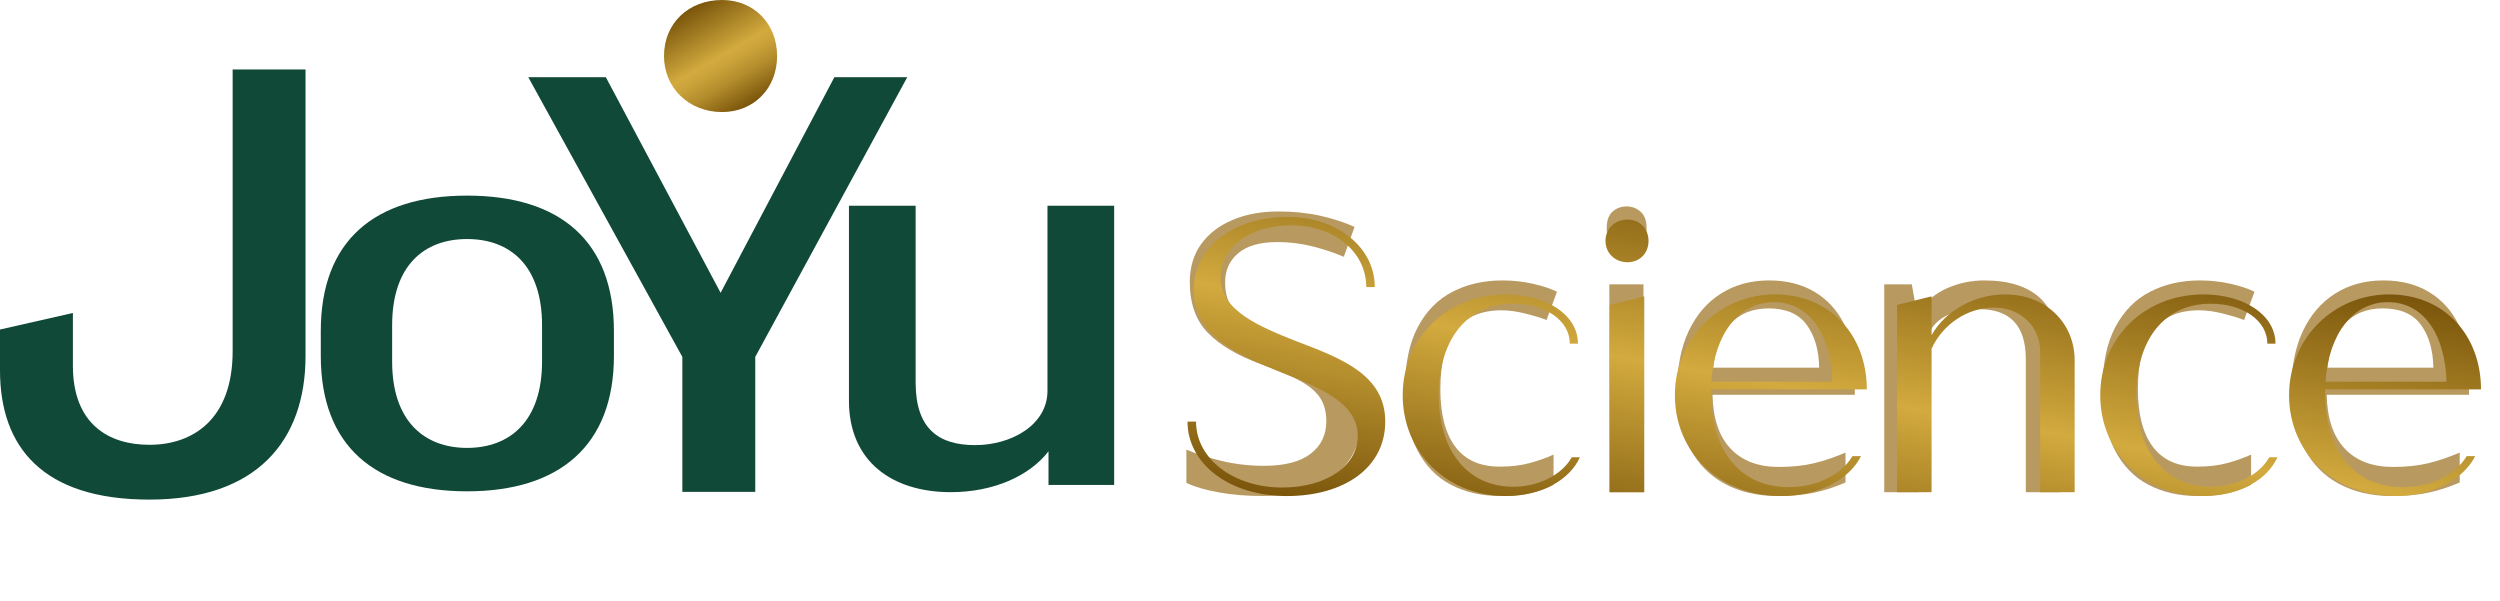
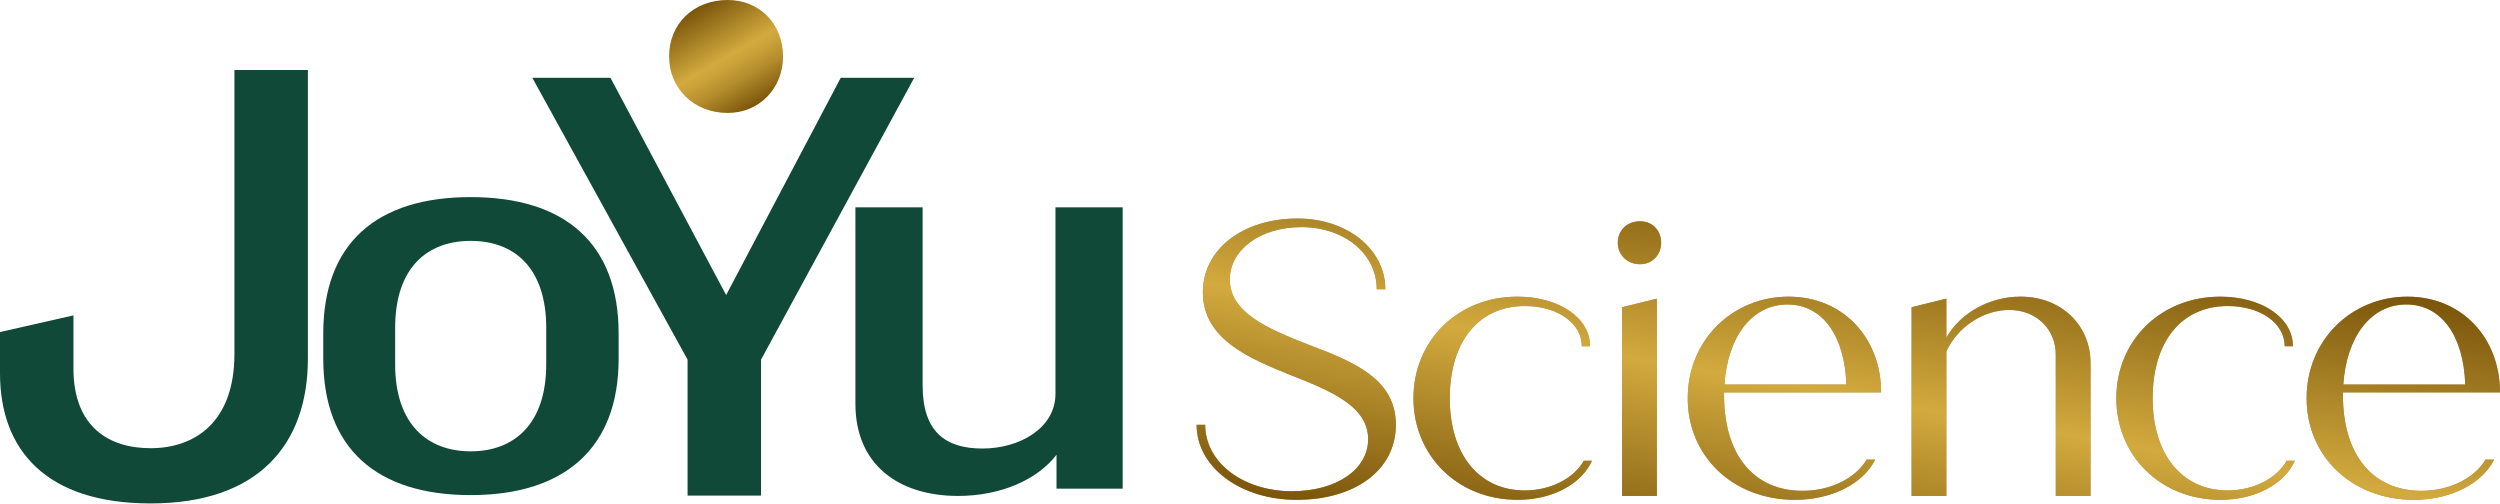
- <svg xmlns="http://www.w3.org/2000/svg" id="Calque_2" data-name="Calque 2" viewBox="0 0 386.86 92.96">
+ <svg xmlns="http://www.w3.org/2000/svg" id="Calque_2" data-name="Calque 2" viewBox="0 0 383.918 77.311">
  <defs>
    <style>
      .cls-1 {
        fill: url(#Dégradé_sans_nom_293);
      }

      .cls-2 {
-         letter-spacing: -.07em;
+         fill: #b89a61;
      }

      .cls-3 {
-         letter-spacing: -.06em;
+         fill: #104938;
      }

      .cls-4 {
-         fill: #b89a61;
-         font-family: QuicheSans-Regular, 'Quiche Sans';
-         font-size: 60px;
-       }
- 
-       .cls-5 {
-         letter-spacing: -.06em;
-       }
- 
-       .cls-6 {
-         letter-spacing: -.06em;
-       }
- 
-       .cls-7 {
-         fill: #104938;
-       }
- 
-       .cls-8 {
-         letter-spacing: -.05em;
-       }
- 
-       .cls-9 {
        fill: url(#Dégradé_sans_nom_232);
      }
    </style>
-     <linearGradient id="Dégradé_sans_nom_293" data-name="Dégradé sans nom 293" x1="115.94" y1="16.28" x2="107.16" y2="1.08" gradientUnits="userSpaceOnUse">
+     <linearGradient id="Dégradé_sans_nom_293" data-name="Dégradé sans nom 293" x1="115.939" y1="16.284" x2="107.163" y2="1.084" gradientUnits="userSpaceOnUse">
      <stop offset="0" stop-color="#7a550b" />
-       <stop offset=".09" stop-color="#8e6816" />
-       <stop offset=".26" stop-color="#b38c2c" />
-       <stop offset=".4" stop-color="#c9a139" />
-       <stop offset=".5" stop-color="#d2aa3e" />
+       <stop offset=".085" stop-color="#8e6816" />
+       <stop offset=".262" stop-color="#b38c2c" />
+       <stop offset=".405" stop-color="#c9a139" />
+       <stop offset=".496" stop-color="#d2aa3e" />
      <stop offset="1" stop-color="#7a550b" />
    </linearGradient>
-     <linearGradient id="Dégradé_sans_nom_232" data-name="Dégradé sans nom 232" x1="288.5" y1="30.99" x2="277.93" y2="90.98" gradientUnits="userSpaceOnUse">
+     <linearGradient id="Dégradé_sans_nom_232" data-name="Dégradé sans nom 232" x1="288.504" y1="30.995" x2="277.927" y2="90.984" gradientUnits="userSpaceOnUse">
      <stop offset="0" stop-color="#7a550b" />
-       <stop offset=".5" stop-color="#d2aa3e" />
+       <stop offset=".496" stop-color="#d2aa3e" />
      <stop offset="1" stop-color="#7a550b" />
    </linearGradient>
  </defs>
  <g id="Logo1_initiales">
-     <g id="Horizon_princi">
-       <path class="cls-7" d="M0,50.99l11.28-2.56v8.16c0,8.96,5.44,12.24,11.84,12.24,6.72,0,12.88-3.92,12.88-14.48V10.75h11.28v44.32c0,13.2-7.6,22.24-24.16,22.24S0,69.15,0,57.31v-6.32Z" />
-       <path class="cls-7" d="M72.28,76.03c-14.32,0-22.64-7.04-22.64-20.96v-3.84c0-13.92,8.24-20.96,22.64-20.96s22.72,7.04,22.72,20.96v3.84c0,13.84-8.4,20.96-22.72,20.96ZM72.28,36.99c-6.64,0-11.6,4.08-11.6,13.36v5.6c0,9.2,4.96,13.36,11.6,13.36s11.6-4.16,11.6-13.36v-5.6c0-9.28-4.96-13.36-11.6-13.36Z" />
-       <path class="cls-7" d="M93.75,11.95l17.76,33.36,17.6-33.36h11.28l-23.52,43.28v20.88h-11.28v-20.88l-23.84-43.28h12Z" />
-       <path class="cls-7" d="M172.41,75.04h-10.16v-5.2c-2.96,3.84-8.56,6.32-15.12,6.32-9.04,0-15.76-4.72-15.76-14.16v-30.16h10.32v27.36c0,7.2,3.6,9.68,9.2,9.68s11.2-3.12,11.2-8.4v-28.64h10.32v43.2Z" />
-       <path class="cls-1" d="M102.75,8.67c0-5.05,3.78-8.67,8.99-8.67,4.89,0,8.51,3.63,8.51,8.67s-3.63,8.67-8.51,8.67c-5.2,0-8.99-3.79-8.99-8.67Z" />
+     <g>
+       <path class="cls-3" d="M0,50.99l11.28-2.56v8.16c0,8.96,5.44,12.24,11.84,12.24,6.72,0,12.88-3.92,12.88-14.48V10.749h11.28v44.32c0,13.2-7.6,22.241-24.16,22.241C7.12,77.311,0,69.151,0,57.31v-6.32Z" />
+       <path class="cls-3" d="M72.282,76.031c-14.32,0-22.64-7.04-22.64-20.961v-3.84c0-13.92,8.24-20.961,22.64-20.961s22.721,7.041,22.721,20.961v3.84c0,13.841-8.4,20.961-22.721,20.961ZM72.282,36.99c-6.64,0-11.6,4.08-11.6,13.36v5.6c0,9.2,4.96,13.36,11.6,13.36s11.601-4.16,11.601-13.36v-5.6c0-9.28-4.96-13.36-11.601-13.36Z" />
+       <path class="cls-3" d="M93.749,11.95l17.761,33.36,17.6-33.36h11.28l-23.521,43.28v20.881h-11.28v-20.881l-23.84-43.28h12Z" />
+       <path class="cls-3" d="M172.405,75.04h-10.16v-5.2c-2.96,3.84-8.56,6.32-15.12,6.32-9.041,0-15.761-4.72-15.761-14.16v-30.161h10.32v27.36c0,7.2,3.6,9.681,9.2,9.681,5.68,0,11.2-3.12,11.2-8.4v-28.641h10.32v43.201Z" />
+       <path class="cls-1" d="M102.748,8.674c0-5.045,3.784-8.674,8.987-8.674,4.887,0,8.513,3.629,8.513,8.674,0,4.886-3.626,8.671-8.513,8.671-5.203,0-8.987-3.785-8.987-8.671Z" />
      <g>
-         <text class="cls-4" transform="translate(180.52 76.16)">
-           <tspan class="cls-8" x="0" y="0">S</tspan>
-           <tspan class="cls-3" x="33.6" y="0">c</tspan>
-           <tspan class="cls-6" x="63.42" y="0">i</tspan>
-           <tspan class="cls-5" x="75.72" y="0">en</tspan>
-           <tspan class="cls-2" x="141.54" y="0">c</tspan>
-           <tspan class="cls-6" x="170.76" y="0">e</tspan>
-         </text>
        <g>
-           <path class="cls-9" d="M183.76,65.24h1.32c0,5.82,5.88,10.2,13.32,10.2,6.84,0,11.7-3.36,11.7-7.98,0-5.04-5.58-7.38-12-9.9-6.06-2.46-13.38-5.4-13.38-12.66,0-6.66,6.18-11.34,14.52-11.34,7.62,0,13.5,4.68,13.5,10.86h-1.32c0-5.46-4.98-9.54-11.58-9.54s-10.98,3.48-10.98,8.04c0,5.16,6,7.62,11.94,9.96,6.96,2.64,13.56,5.22,13.56,12.36s-6.36,11.52-15.24,11.52-15.36-4.98-15.36-11.52Z" />
-           <path class="cls-9" d="M217.06,61.16c0-8.88,6.84-15.6,15.96-15.6,6.3,0,11.16,3.18,11.16,7.62h-1.26c0-3.54-3.72-6.18-8.76-6.18-7.14,0-11.52,5.52-11.52,14.16s4.5,14.16,11.52,14.16c3.9,0,7.5-1.8,9.06-4.56h1.26c-1.56,3.48-5.94,6-11.4,6-9.36,0-16.02-6.9-16.02-15.6Z" />
-           <path class="cls-9" d="M248.44,37.28c0-1.92,1.44-3.3,3.42-3.3,1.86,0,3.24,1.38,3.24,3.3s-1.38,3.3-3.24,3.3c-1.98,0-3.42-1.44-3.42-3.3ZM249.1,47.18l5.34-1.32v30.3h-5.34v-28.98Z" />
-           <path class="cls-9" d="M286.66,70.58h1.32c-1.86,3.72-6.72,6.18-12.3,6.18-9.66,0-16.5-6.78-16.5-15.6s6.9-15.6,15.48-15.6,14.22,6.36,14.22,14.7h-24.12v.42c0,9.24,4.62,14.7,12.06,14.7,4.2,0,8.1-1.86,9.84-4.8ZM264.82,59.06h18.72c-.24-7.5-3.66-12.3-9.06-12.3s-9.18,4.92-9.66,12.3Z" />
-           <path class="cls-9" d="M321.04,55.76v20.4h-5.34v-21.72c0-3.9-3-6.84-7.14-6.84s-7.92,2.58-9.66,6.36v22.2h-5.34v-28.98l5.34-1.32v6c2.1-3.72,6.54-6.3,11.4-6.3,6.24,0,10.74,4.38,10.74,10.2Z" />
-           <path class="cls-9" d="M325,61.16c0-8.88,6.84-15.6,15.96-15.6,6.3,0,11.16,3.18,11.16,7.62h-1.26c0-3.54-3.72-6.18-8.76-6.18-7.14,0-11.52,5.52-11.52,14.16s4.5,14.16,11.52,14.16c3.9,0,7.5-1.8,9.06-4.56h1.26c-1.56,3.48-5.94,6-11.4,6-9.36,0-16.02-6.9-16.02-15.6Z" />
-           <path class="cls-9" d="M381.7,70.58h1.32c-1.86,3.72-6.72,6.18-12.3,6.18-9.66,0-16.5-6.78-16.5-15.6s6.9-15.6,15.48-15.6,14.22,6.36,14.22,14.7h-24.12v.42c0,9.24,4.62,14.7,12.06,14.7,4.2,0,8.1-1.86,9.84-4.8ZM359.86,59.06h18.72c-.24-7.5-3.66-12.3-9.06-12.3s-9.18,4.92-9.66,12.3Z" />
+           <path class="cls-2" d="M183.761,65.237h1.32c0,5.82,5.879,10.2,13.319,10.2,6.84,0,11.699-3.36,11.699-7.979,0-5.04-5.58-7.38-12-9.9-6.06-2.46-13.379-5.399-13.379-12.659,0-6.659,6.18-11.34,14.52-11.34,7.62,0,13.5,4.681,13.5,10.86h-1.32c0-5.46-4.98-9.54-11.58-9.54-6.3,0-10.979,3.479-10.979,8.04,0,5.159,6,7.619,11.939,9.959,6.959,2.641,13.559,5.22,13.559,12.359,0,7.021-6.359,11.52-15.239,11.52-8.58,0-15.359-4.979-15.359-11.52Z" />
+           <path class="cls-2" d="M217.06,61.158c0-8.88,6.84-15.6,15.959-15.6,6.3,0,11.159,3.18,11.159,7.619h-1.26c0-3.539-3.72-6.18-8.76-6.18-7.14,0-11.52,5.521-11.52,14.16s4.5,14.159,11.52,14.159c3.9,0,7.5-1.8,9.06-4.56h1.26c-1.56,3.479-5.94,5.999-11.4,5.999-9.359,0-16.019-6.899-16.019-15.599Z" />
+           <path class="cls-2" d="M248.44,37.278c0-1.92,1.44-3.3,3.42-3.3,1.86,0,3.24,1.38,3.24,3.3,0,1.86-1.38,3.301-3.24,3.301-1.98,0-3.42-1.44-3.42-3.301ZM249.099,47.178l5.34-1.32v30.299h-5.34v-28.979Z" />
+           <path class="cls-2" d="M286.658,70.577h1.32c-1.86,3.72-6.72,6.18-12.3,6.18-9.659,0-16.499-6.779-16.499-15.599,0-8.94,6.899-15.6,15.479-15.6,8.399,0,14.219,6.359,14.219,14.699h-24.119v.42c0,9.239,4.62,14.699,12.06,14.699,4.2,0,8.1-1.859,9.84-4.8ZM264.819,59.057h18.719c-.24-7.499-3.66-12.299-9.06-12.299s-9.18,4.92-9.66,12.299Z" />
+           <path class="cls-2" d="M321.037,55.757v20.399h-5.34v-21.719c0-3.9-3-6.84-7.14-6.84-3.96,0-7.92,2.58-9.66,6.359v22.199h-5.34v-28.979l5.34-1.32v6c2.1-3.72,6.54-6.3,11.399-6.3,6.24,0,10.74,4.38,10.74,10.199Z" />
+           <path class="cls-2" d="M324.999,61.158c0-8.88,6.84-15.6,15.959-15.6,6.3,0,11.159,3.18,11.159,7.619h-1.26c0-3.539-3.72-6.18-8.76-6.18-7.14,0-11.52,5.521-11.52,14.16s4.5,14.159,11.52,14.159c3.9,0,7.5-1.8,9.06-4.56h1.26c-1.56,3.479-5.94,5.999-11.4,5.999-9.359,0-16.019-6.899-16.019-15.599Z" />
+           <path class="cls-2" d="M381.698,70.577h1.32c-1.86,3.72-6.72,6.18-12.3,6.18-9.659,0-16.499-6.779-16.499-15.599,0-8.94,6.899-15.6,15.479-15.6,8.399,0,14.219,6.359,14.219,14.699h-24.119v.42c0,9.239,4.62,14.699,12.06,14.699,4.2,0,8.1-1.859,9.84-4.8ZM359.859,59.057h18.719c-.24-7.499-3.66-12.299-9.06-12.299s-9.18,4.92-9.66,12.299Z" />
+         </g>
+         <g>
+           <path class="cls-4" d="M183.761,65.237h1.32c0,5.82,5.879,10.2,13.319,10.2,6.84,0,11.699-3.36,11.699-7.979,0-5.04-5.58-7.38-12-9.9-6.06-2.46-13.379-5.399-13.379-12.659,0-6.659,6.18-11.34,14.52-11.34,7.62,0,13.5,4.681,13.5,10.86h-1.32c0-5.46-4.98-9.54-11.58-9.54-6.3,0-10.979,3.479-10.979,8.04,0,5.159,6,7.619,11.939,9.959,6.959,2.641,13.559,5.22,13.559,12.359,0,7.021-6.359,11.52-15.239,11.52-8.58,0-15.359-4.979-15.359-11.52Z" />
+           <path class="cls-4" d="M217.06,61.158c0-8.88,6.84-15.6,15.959-15.6,6.3,0,11.159,3.18,11.159,7.619h-1.26c0-3.539-3.72-6.18-8.76-6.18-7.14,0-11.52,5.521-11.52,14.16s4.5,14.159,11.52,14.159c3.9,0,7.5-1.8,9.06-4.56h1.26c-1.56,3.479-5.94,5.999-11.4,5.999-9.359,0-16.019-6.899-16.019-15.599Z" />
+           <path class="cls-4" d="M248.44,37.278c0-1.92,1.44-3.3,3.42-3.3,1.86,0,3.24,1.38,3.24,3.3,0,1.86-1.38,3.301-3.24,3.301-1.98,0-3.42-1.44-3.42-3.301ZM249.099,47.178l5.34-1.32v30.299h-5.34v-28.979Z" />
+           <path class="cls-4" d="M286.658,70.577h1.32c-1.86,3.72-6.72,6.18-12.3,6.18-9.659,0-16.499-6.779-16.499-15.599,0-8.94,6.899-15.6,15.479-15.6,8.399,0,14.219,6.359,14.219,14.699h-24.119v.42c0,9.239,4.62,14.699,12.06,14.699,4.2,0,8.1-1.859,9.84-4.8ZM264.819,59.057h18.719c-.24-7.499-3.66-12.299-9.06-12.299s-9.18,4.92-9.66,12.299Z" />
+           <path class="cls-4" d="M321.037,55.757v20.399h-5.34v-21.719c0-3.9-3-6.84-7.14-6.84-3.96,0-7.92,2.58-9.66,6.359v22.199h-5.34v-28.979l5.34-1.32v6c2.1-3.72,6.54-6.3,11.399-6.3,6.24,0,10.74,4.38,10.74,10.199Z" />
+           <path class="cls-4" d="M324.999,61.158c0-8.88,6.84-15.6,15.959-15.6,6.3,0,11.159,3.18,11.159,7.619h-1.26c0-3.539-3.72-6.18-8.76-6.18-7.14,0-11.52,5.521-11.52,14.16s4.5,14.159,11.52,14.159c3.9,0,7.5-1.8,9.06-4.56h1.26c-1.56,3.479-5.94,5.999-11.4,5.999-9.359,0-16.019-6.899-16.019-15.599Z" />
+           <path class="cls-4" d="M381.698,70.577h1.32c-1.86,3.72-6.72,6.18-12.3,6.18-9.659,0-16.499-6.779-16.499-15.599,0-8.94,6.899-15.6,15.479-15.6,8.399,0,14.219,6.359,14.219,14.699h-24.119v.42c0,9.239,4.62,14.699,12.06,14.699,4.2,0,8.1-1.859,9.84-4.8ZM359.859,59.057h18.719c-.24-7.499-3.66-12.299-9.06-12.299s-9.18,4.92-9.66,12.299Z" />
        </g>
      </g>
    </g>
  </g>
</svg>
